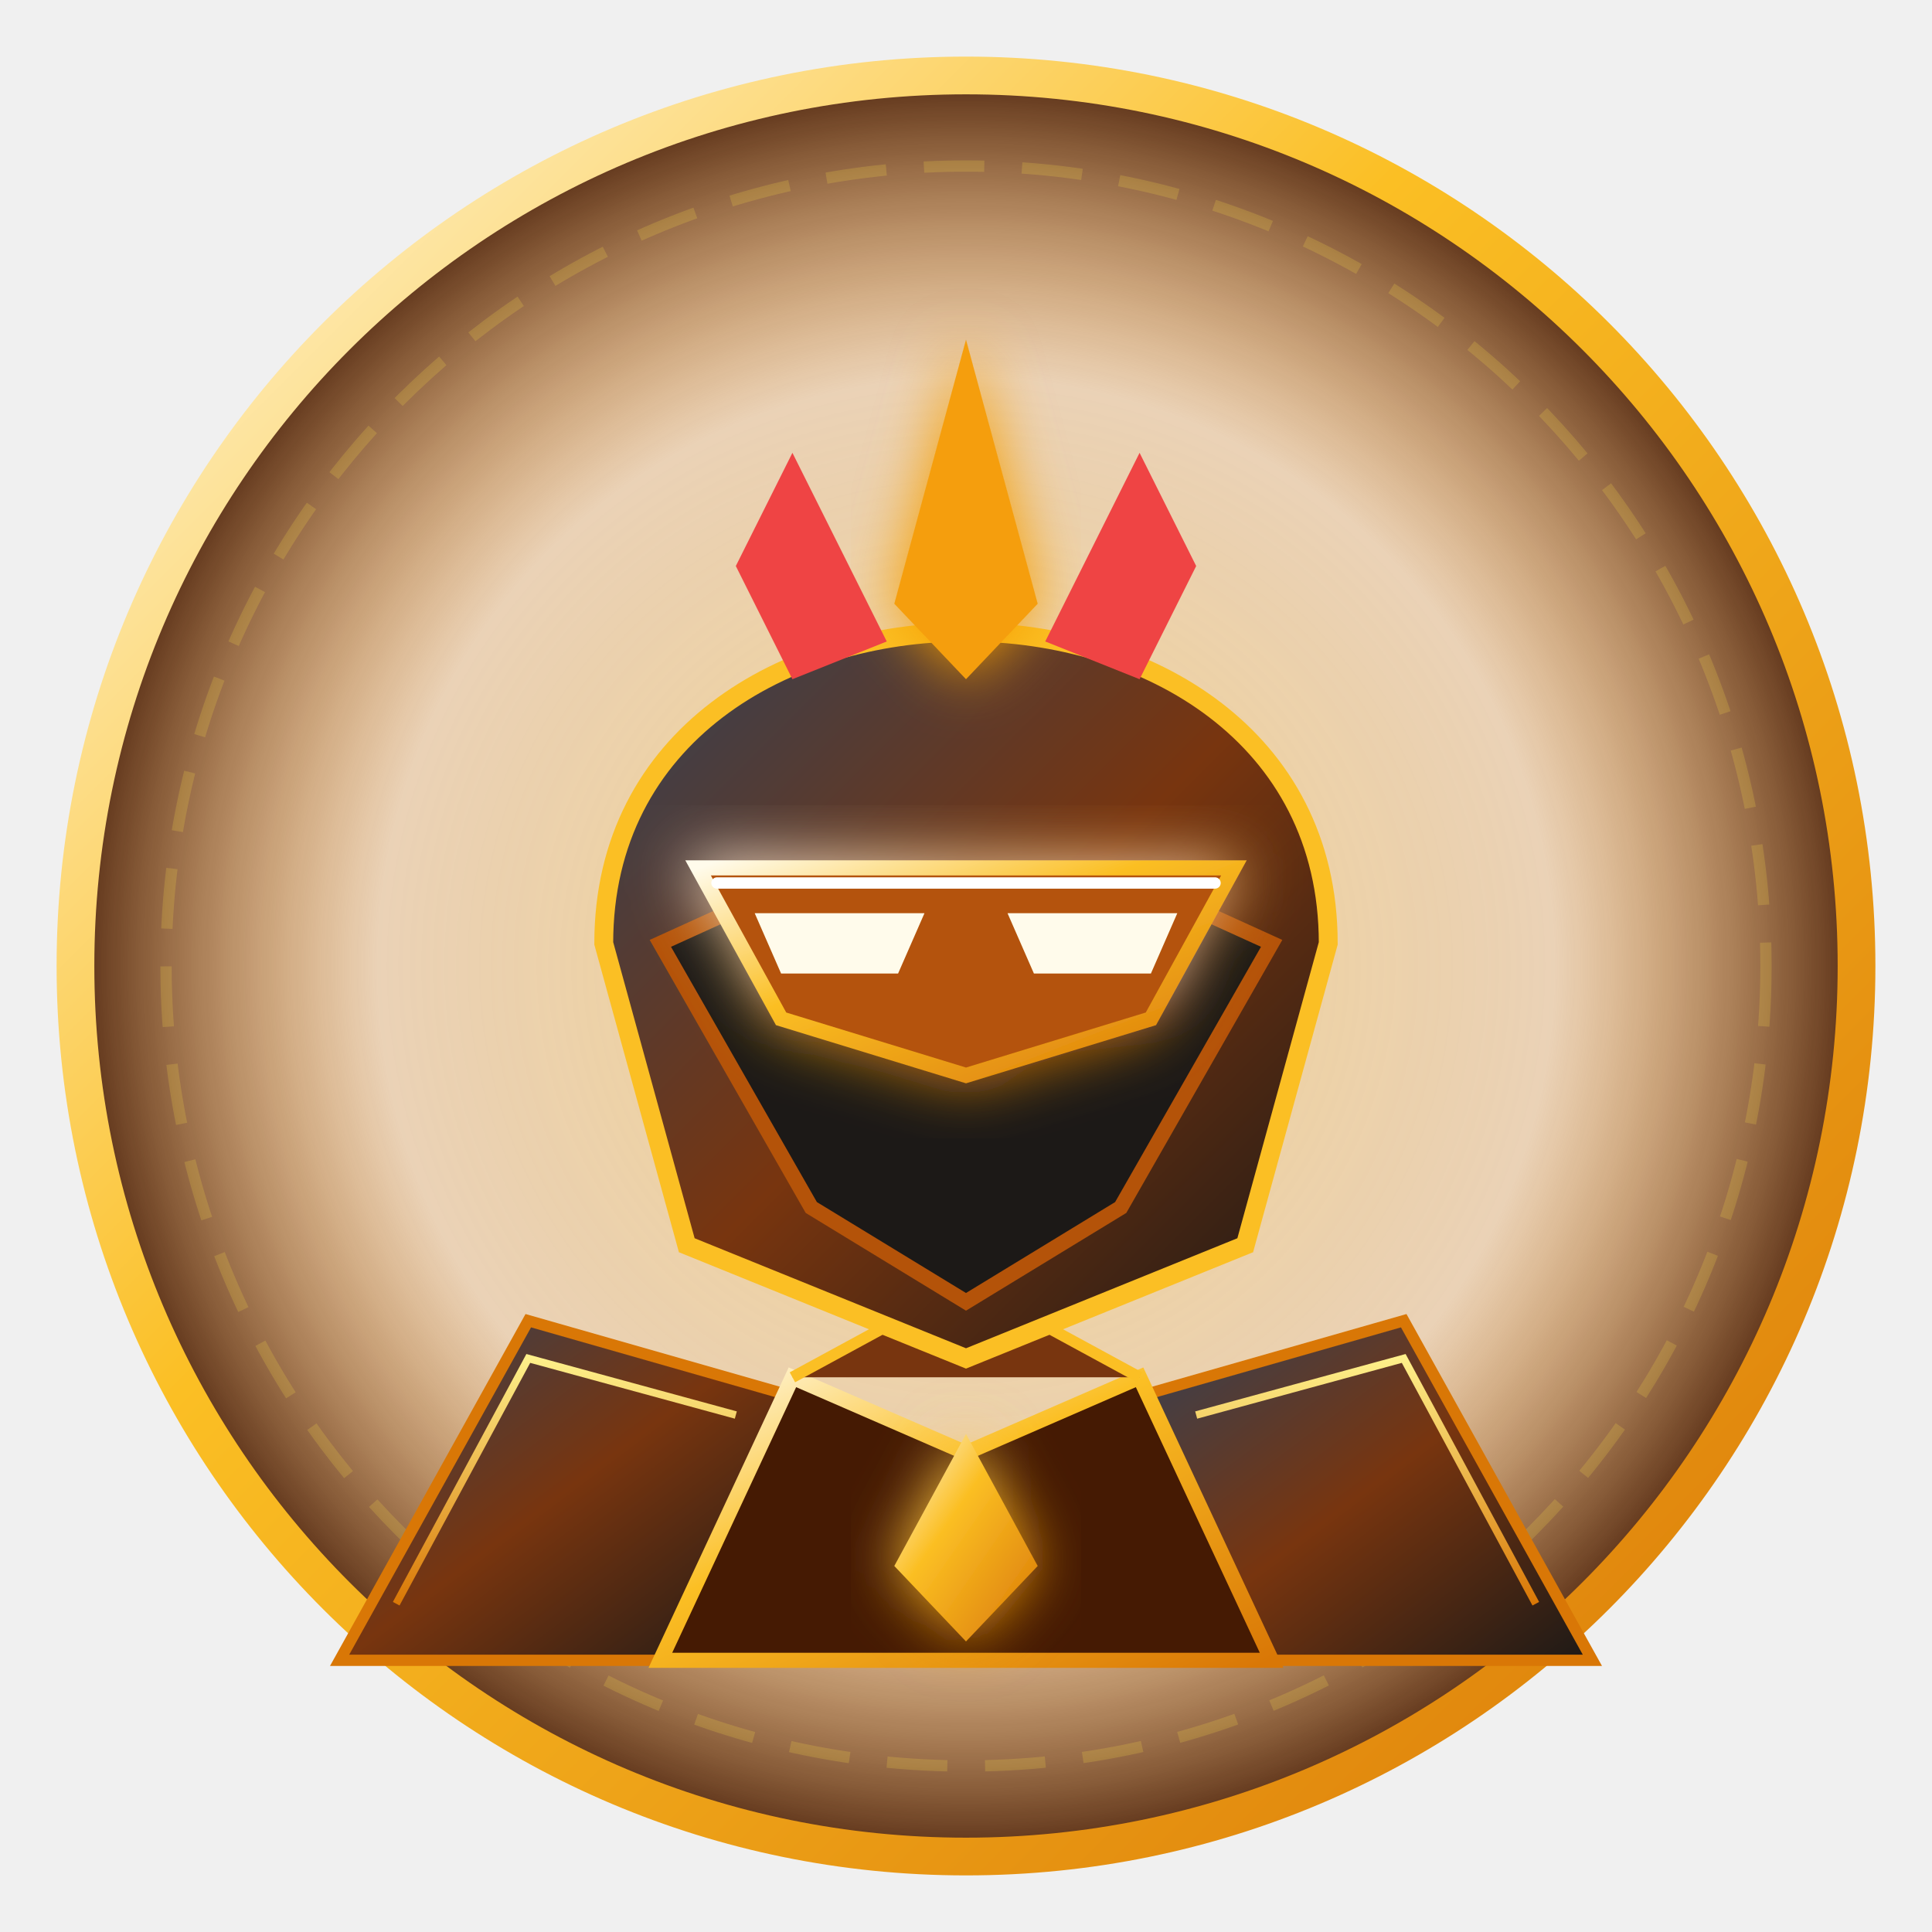
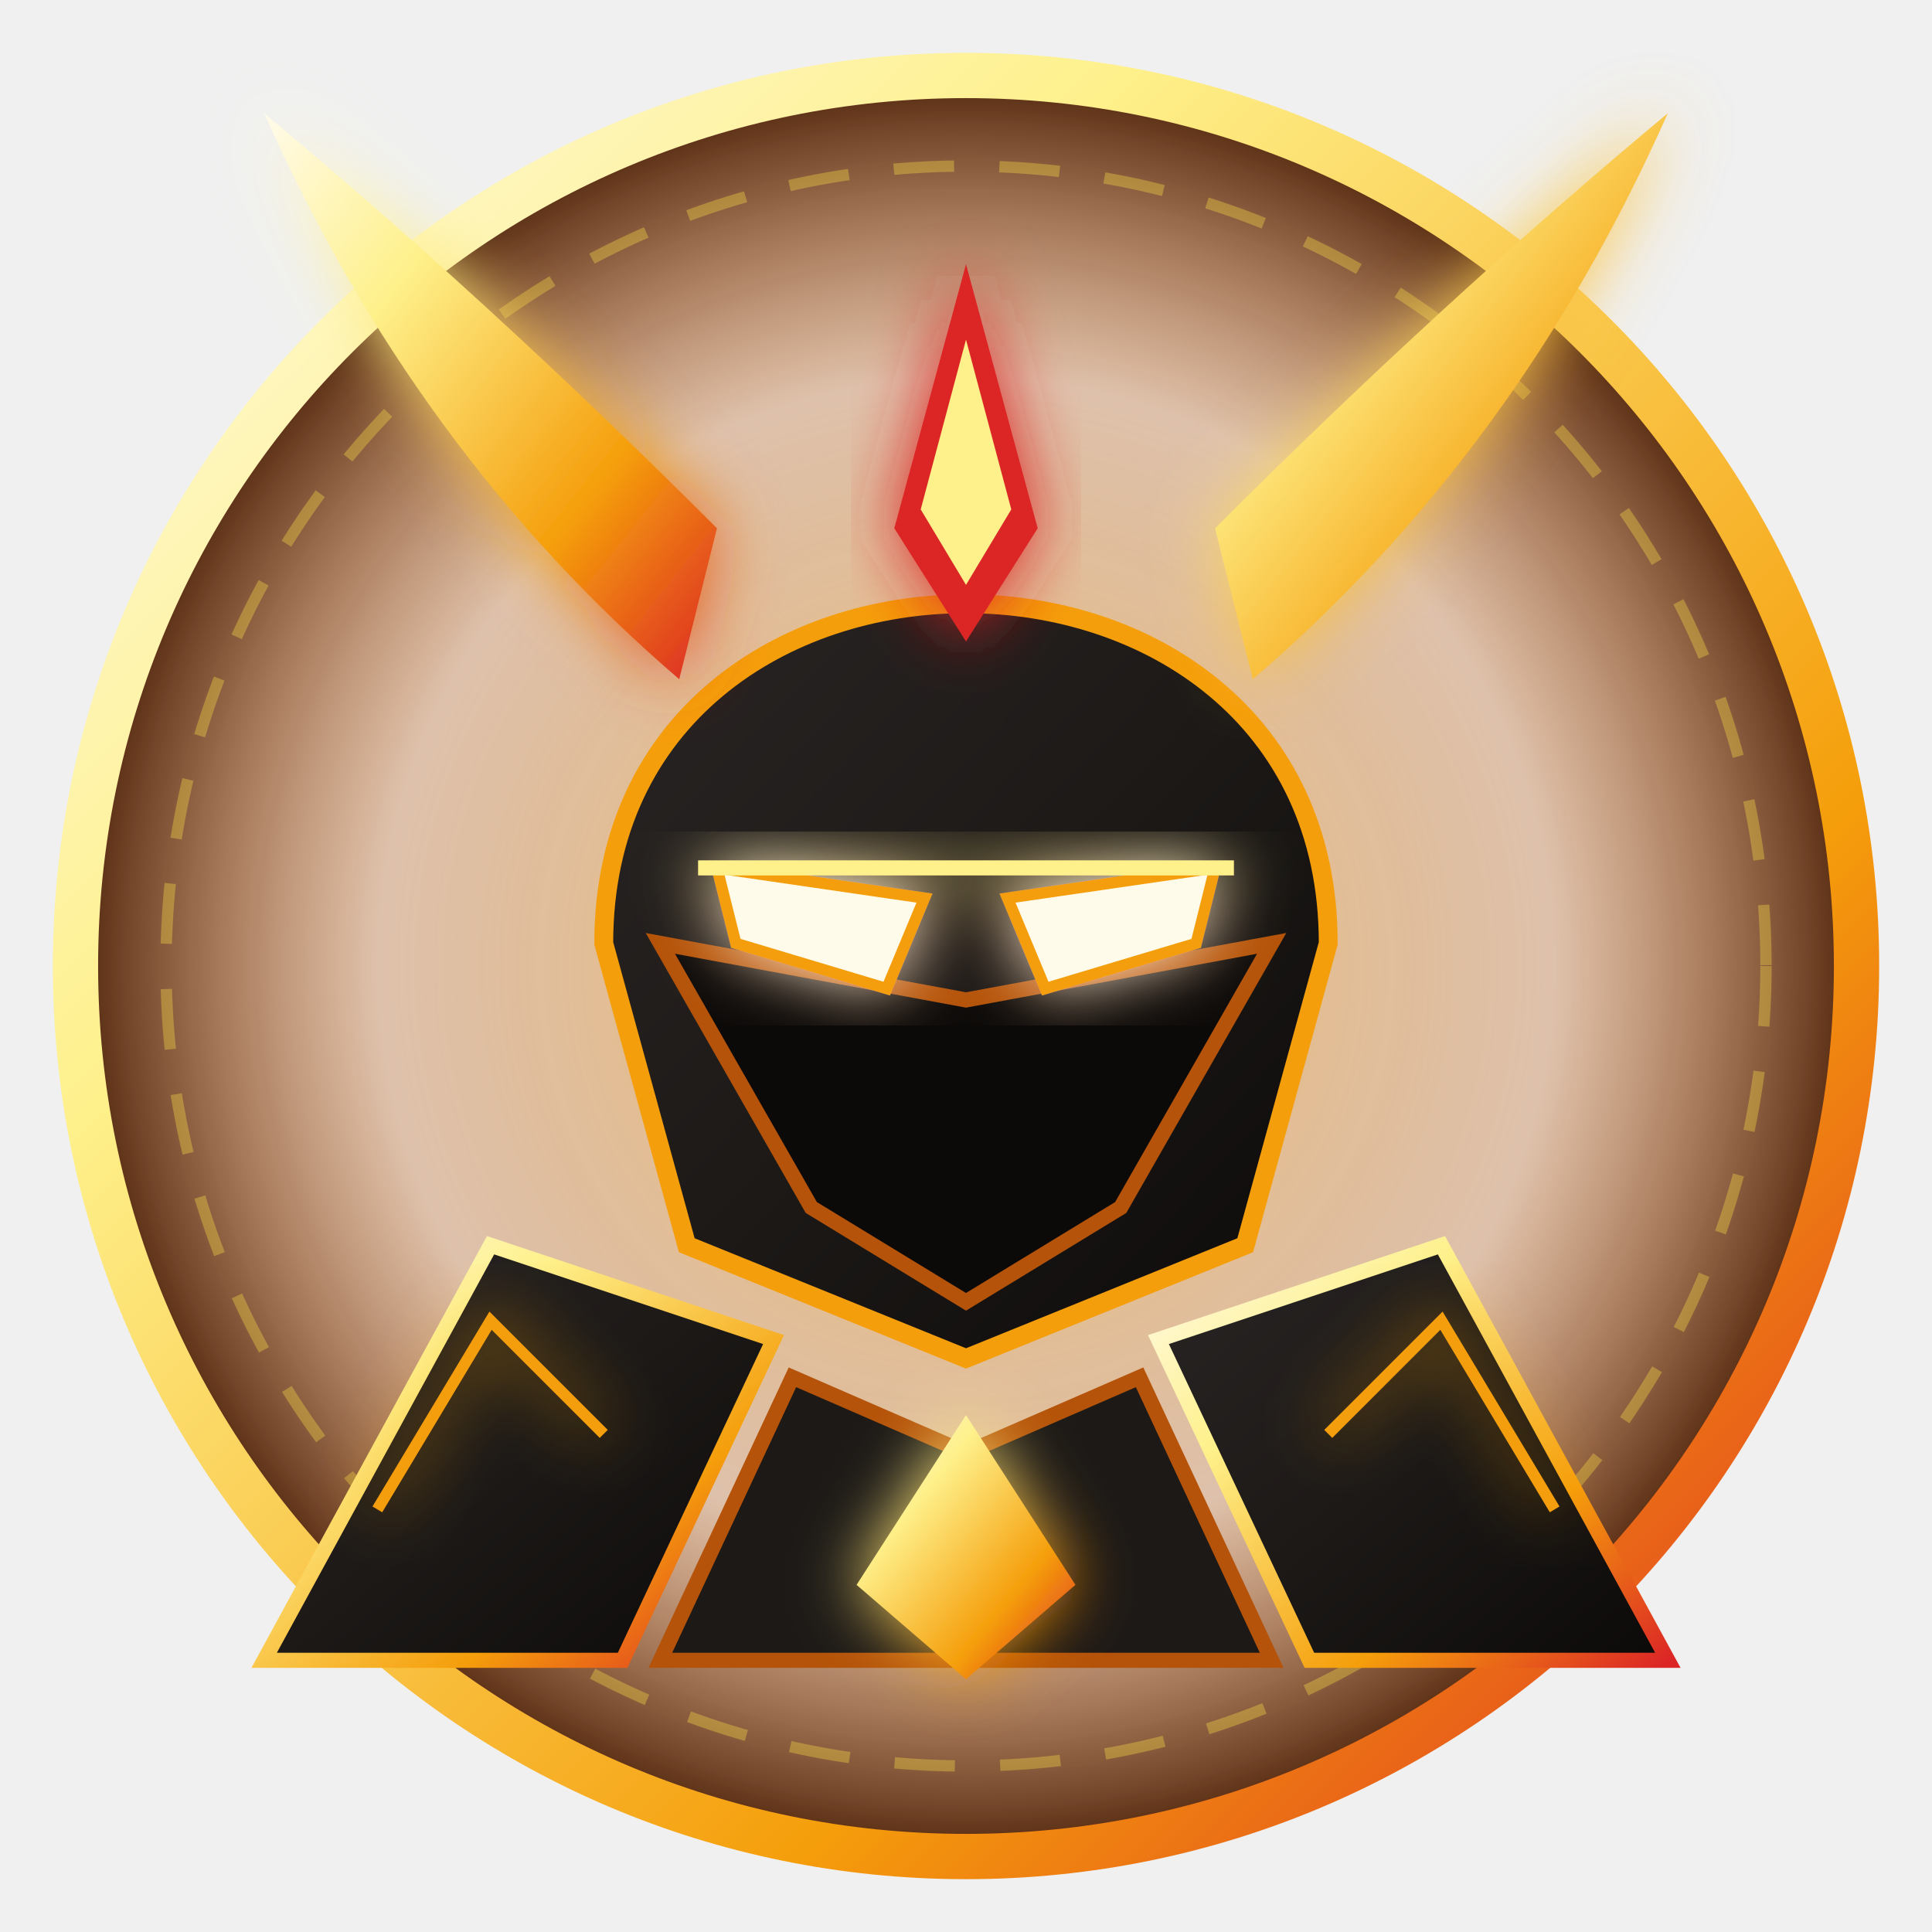
<svg xmlns="http://www.w3.org/2000/svg" viewBox="0 0 512 512" width="100%" height="100%">
  <defs>
    <radialGradient id="ignBg" cx="50%" cy="50%" r="50%">
-       <stop offset="0%" stop-color="#fbbf24" stop-opacity="0.45" />
-       <stop offset="65%" stop-color="#d97706" stop-opacity="0.25" />
-       <stop offset="100%" stop-color="#451a03" stop-opacity="0.95" />
+       <stop offset="0%" stop-color="#f59e0b" stop-opacity="0.55" />
+       <stop offset="65%" stop-color="#b45309" stop-opacity="0.3" />
+       <stop offset="100%" stop-color="#451a03" stop-opacity="0.98" />
    </radialGradient>
-     <linearGradient id="ignArmor" x1="0%" y1="0%" x2="100%" y2="100%">
-       <stop offset="0%" stop-color="#334155" />
-       <stop offset="50%" stop-color="#78350f" />
-       <stop offset="100%" stop-color="#1c1917" />
+     <linearGradient id="ignObsidian" x1="0%" y1="0%" x2="100%" y2="100%">
+       <stop offset="0%" stop-color="#292524" />
+       <stop offset="50%" stop-color="#1c1917" />
+       <stop offset="100%" stop-color="#0c0a09" />
    </linearGradient>
-     <linearGradient id="ignHighlight" x1="0%" y1="0%" x2="0%" y2="100%">
-       <stop offset="0%" stop-color="#fef08a" />
-       <stop offset="100%" stop-color="#d97706" opacity="0.1" />
-     </linearGradient>
-     <linearGradient id="ignGoldGlow" x1="0%" y1="0%" x2="100%" y2="100%">
+     <linearGradient id="ignFlameGlow" x1="0%" y1="0%" x2="100%" y2="100%">
      <stop offset="0%" stop-color="#fffbeb" />
-       <stop offset="40%" stop-color="#fbbf24" />
-       <stop offset="100%" stop-color="#d97706" />
+       <stop offset="30%" stop-color="#fef08a" />
+       <stop offset="70%" stop-color="#f59e0b" />
+       <stop offset="100%" stop-color="#dc2626" />
    </linearGradient>
    <filter id="ignGlow" x="-30%" y="-30%" width="160%" height="160%">
-       <feGaussianBlur stdDeviation="8" result="blur" />
+       <feGaussianBlur stdDeviation="9" result="blur" />
      <feComposite in="SourceGraphic" in2="blur" operator="over" />
    </filter>
  </defs>
-   <circle cx="256" cy="256" r="236" fill="url(#ignBg)" stroke="url(#ignGoldGlow)" stroke-width="10" />
-   <circle cx="256" cy="256" r="212" fill="none" stroke="#fde047" stroke-opacity="0.2" stroke-width="3" stroke-dasharray="16 10" />
+   <circle cx="256" cy="256" r="236" fill="url(#ignBg)" stroke="url(#ignFlameGlow)" stroke-width="12" />
+   <circle cx="256" cy="256" r="212" fill="none" stroke="#fde047" stroke-opacity="0.35" stroke-width="3" stroke-dasharray="16 12" />
  <g>
-     <path d="M 90 440 L 140 350 L 210 370 L 180 440 Z" fill="url(#ignArmor)" stroke="#d97706" stroke-width="3" />
-     <path d="M 105 425 L 140 360 L 195 375" fill="none" stroke="url(#ignHighlight)" stroke-width="2" />
-     <path d="M 422 440 L 372 350 L 302 370 L 332 440 Z" fill="url(#ignArmor)" stroke="#d97706" stroke-width="3" />
-     <path d="M 407 425 L 372 360 L 317 375" fill="none" stroke="url(#ignHighlight)" stroke-width="2" />
-     <path d="M 175 440 L 210 365 L 256 385 L 302 365 L 337 440 Z" fill="#451a03" stroke="url(#ignGoldGlow)" stroke-width="4" />
-     <polygon points="256,380 275,415 256,435 237,415" fill="url(#ignGoldGlow)" filter="url(#ignGlow)" />
-     <path d="M 210 365 L 256 340 L 302 365" fill="#78350f" stroke="#fbbf24" stroke-width="3" />
+     <path d="M 70 440 L 130 330 L 205 355 L 165 440 Z" fill="url(#ignObsidian)" stroke="url(#ignFlameGlow)" stroke-width="4" />
+     <path d="M 100 400 L 130 350 L 160 380" stroke="#f59e0b" stroke-width="3" fill="none" filter="url(#ignGlow)" />
+     <path d="M 442 440 L 382 330 L 307 355 L 347 440 Z" fill="url(#ignObsidian)" stroke="url(#ignFlameGlow)" stroke-width="4" />
+     <path d="M 412 400 L 382 350 L 352 380" stroke="#f59e0b" stroke-width="3" fill="none" filter="url(#ignGlow)" />
+     <path d="M 175 440 L 210 365 L 256 385 L 302 365 L 337 440 Z" fill="#1c1917" stroke="#b45309" stroke-width="4" />
+     <polygon points="256,375 285,420 256,445 227,420" fill="url(#ignFlameGlow)" filter="url(#ignGlow)" />
  </g>
-   <path d="M 210 340 L 256 355 L 302 340 L 285 300 L 227 300 Z" fill="#292524" stroke="#fbbf24" stroke-width="3" />
  <g>
-     <path d="M 160 250 C 160 140, 352 140, 352 250 L 330 330 L 256 360 L 182 330 Z" fill="url(#ignArmor)" stroke="#fbbf24" stroke-width="5" />
-     <path d="M 256 90 L 275 160 L 256 180 L 237 160 Z" fill="#f59e0b" filter="url(#ignGlow)" />
-     <path d="M 210 120 L 235 170 L 210 180 L 195 150 Z" fill="#ef4444" />
-     <path d="M 302 120 L 317 150 L 302 180 L 277 170 Z" fill="#ef4444" />
-     <path d="M 175 250 L 215 320 L 256 345 L 297 320 L 337 250 L 315 240 L 256 250 L 197 240 Z" fill="#1c1917" stroke="#b45309" stroke-width="4" />
+     <path d="M 160 250 C 160 130, 352 130, 352 250 L 330 330 L 256 360 L 182 330 Z" fill="url(#ignObsidian)" stroke="#f59e0b" stroke-width="5" />
+     <path d="M 180 180 Q 110 120 70 30 Q 130 80 190 140 Z" fill="url(#ignFlameGlow)" filter="url(#ignGlow)" />
+     <path d="M 332 180 Q 402 120 442 30 Q 382 80 322 140 Z" fill="url(#ignFlameGlow)" filter="url(#ignGlow)" />
+     <polygon points="256,70 275,140 256,170 237,140" fill="#dc2626" filter="url(#ignGlow)" />
+     <polygon points="256,90 268,135 256,155 244,135" fill="#fef08a" />
+     <path d="M 175 250 L 215 320 L 256 345 L 297 320 L 337 250 L 256 265 Z" fill="#0c0a09" stroke="#b45309" stroke-width="4" />
    <g filter="url(#ignGlow)">
-       <path d="M 185 230 L 327 230 L 305 270 L 256 285 L 207 270 Z" fill="#b45309" stroke="url(#ignGoldGlow)" stroke-width="4" />
-       <polygon points="200,242 245,242 238,258 207,258" fill="#fffbeb" />
-       <polygon points="312,242 267,242 274,258 305,258" fill="#fffbeb" />
-       <line x1="190" y1="234" x2="322" y2="234" stroke="#ffffff" stroke-width="3" stroke-linecap="round" />
+       <polygon points="190,230 245,238 235,262 195,250" fill="#fffbeb" stroke="#f59e0b" stroke-width="3" />
+       <polygon points="322,230 267,238 277,262 317,250" fill="#fffbeb" stroke="#f59e0b" stroke-width="3" />
+       <line x1="185" y1="230" x2="327" y2="230" stroke="#fef08a" stroke-width="4" />
    </g>
  </g>
</svg>
